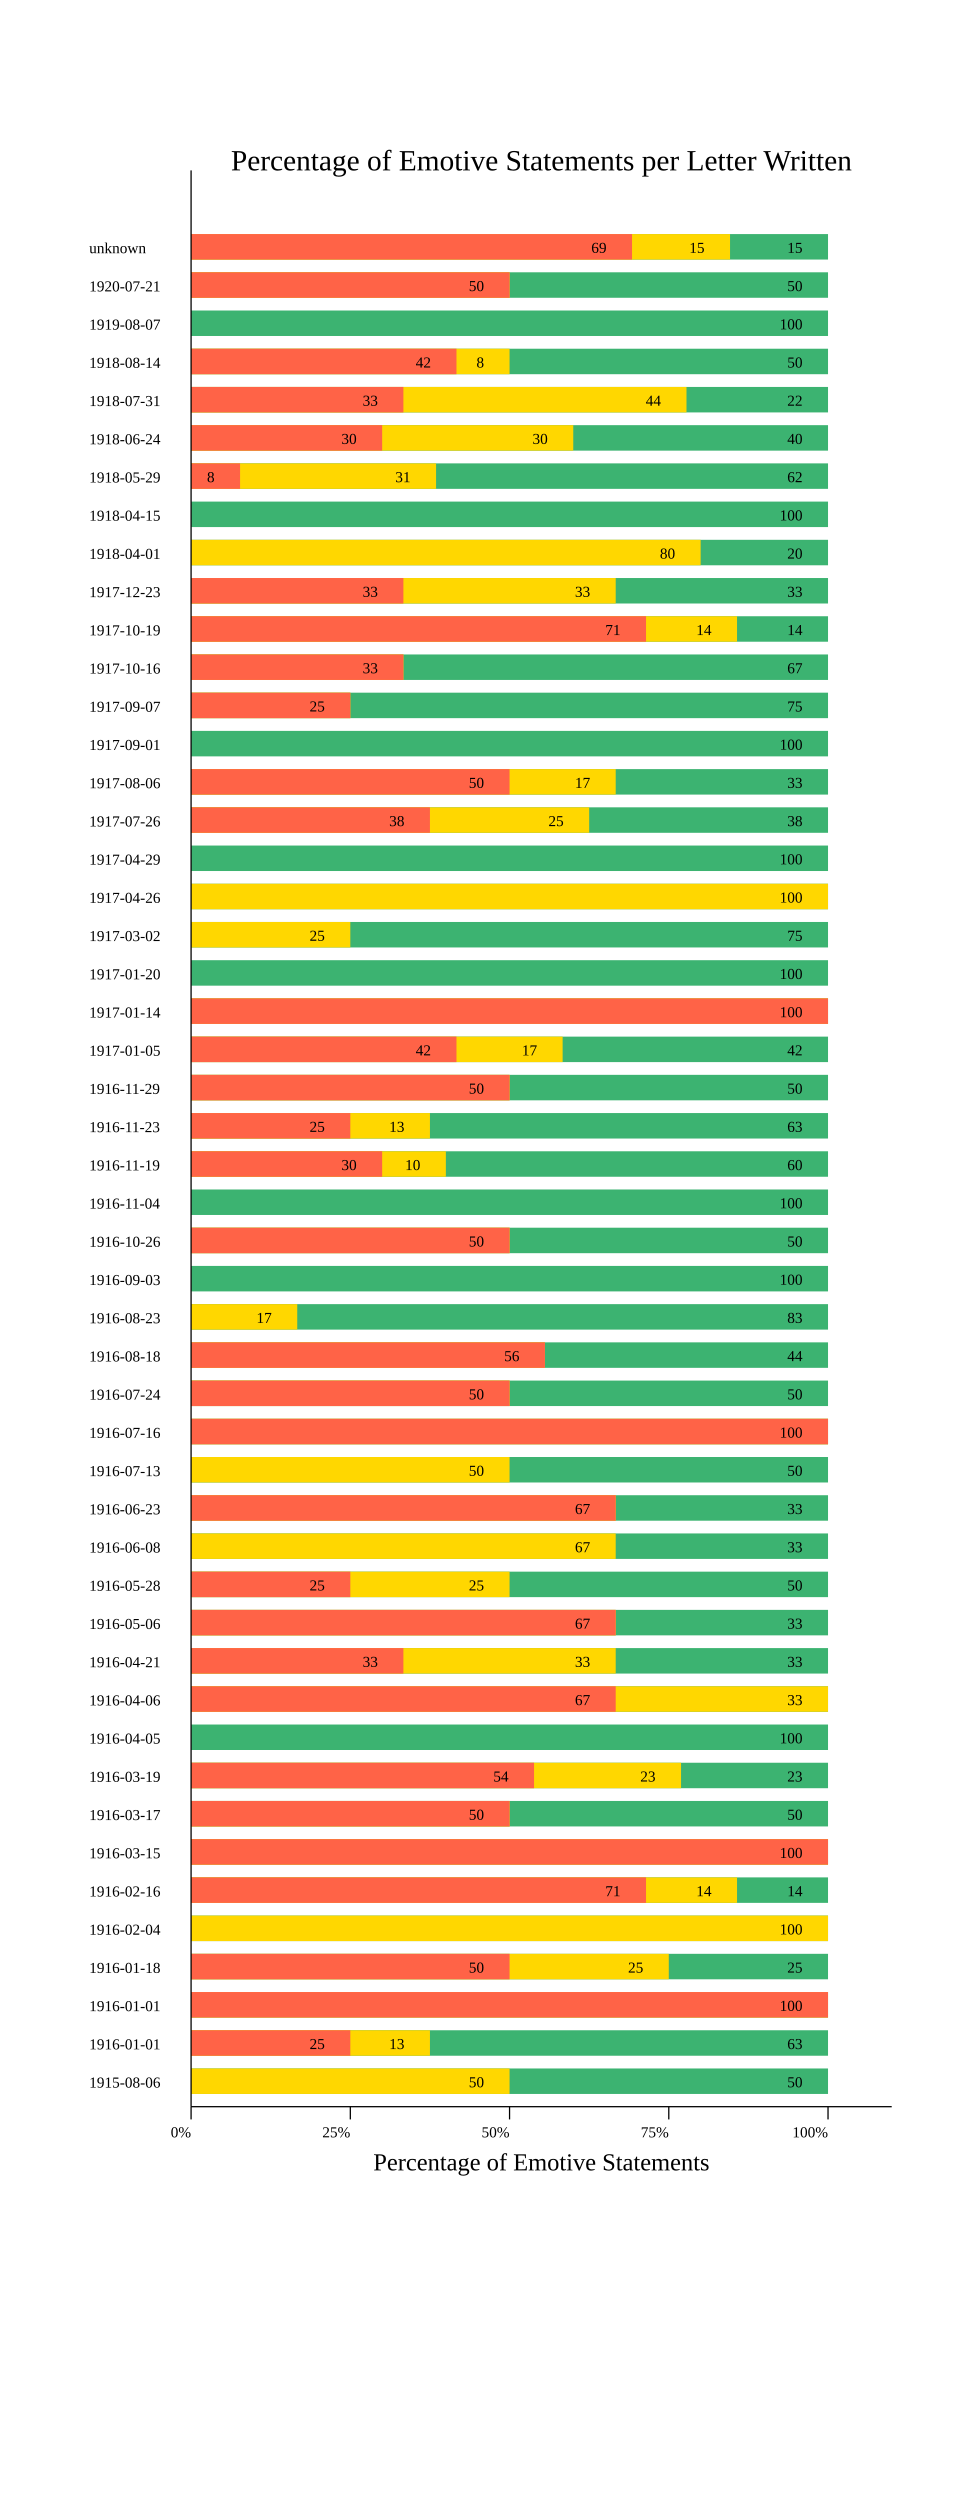
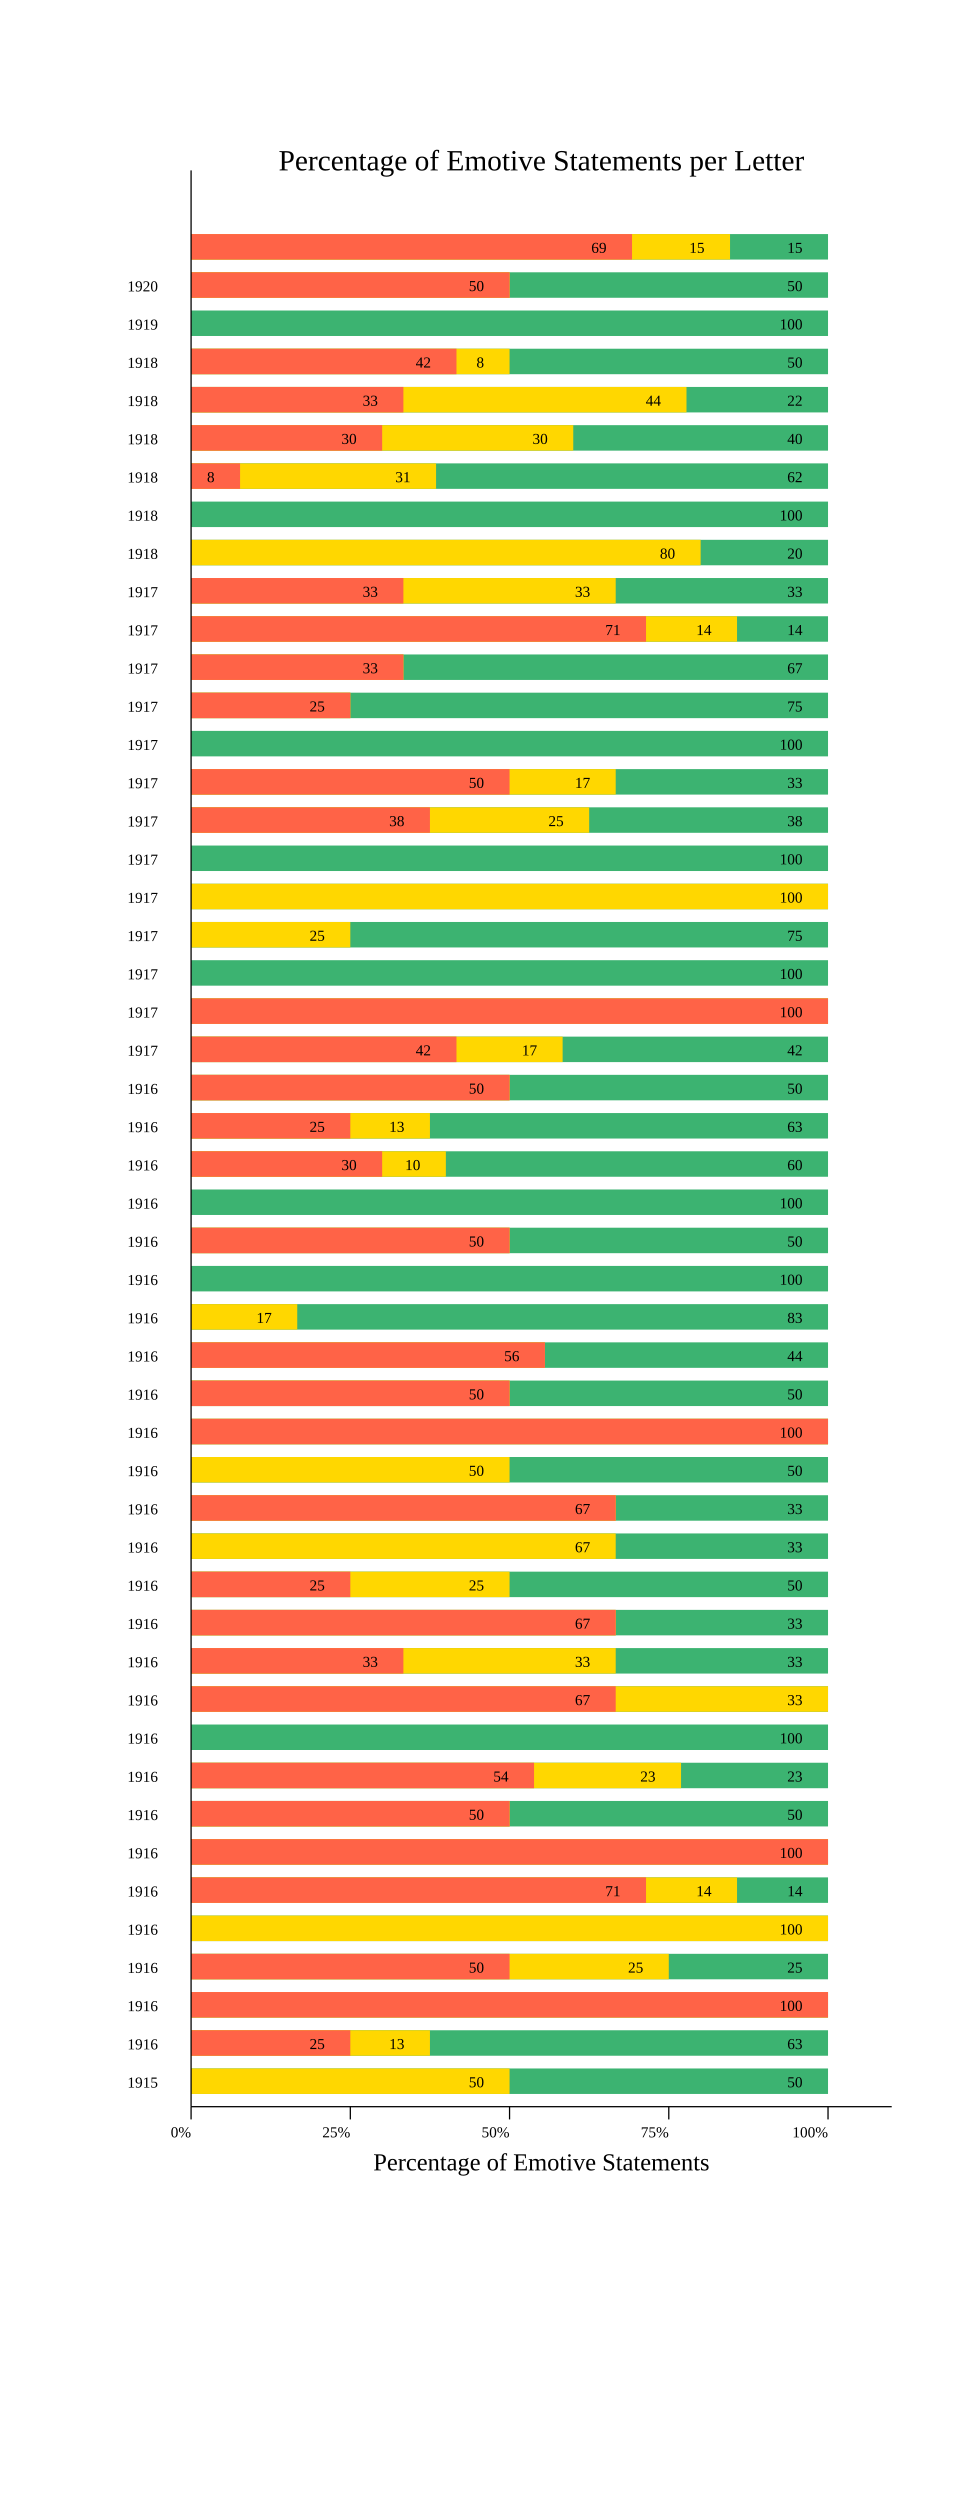
<svg xmlns="http://www.w3.org/2000/svg" height="1570" width="600" viewBox="-150, -1620, 750, 1895">
  <rect x=" 0" y="-30" width="500" height="20" opacity="1" fill="#3CB371" />
  <text x="480" y="-18" text-anchor="end" dominant-baseline="middle">50</text>
  <rect x=" 0" y="-30" width="250" height="20" opacity="1" fill="#FFD700" />
  <text x="230" y="-18" text-anchor="end" dominant-baseline="middle">50</text>
  <rect x=" 0" y="-30" width="0" height="20" opacity="1" fill="#FF6347" />
-   <text x="-80" y="-15" fill="black">1915-08-06</text>
+   <text x="-50" y="-15" fill="black">1915</text>
  <rect x=" 0" y="-60" width="500" height="20" opacity="1" fill="#3CB371" />
  <text x="480" y="-48" text-anchor="end" dominant-baseline="middle">63</text>
  <rect x=" 0" y="-60" width="187.5" height="20" opacity="1" fill="#FFD700" />
  <text x="167.5" y="-48" text-anchor="end" dominant-baseline="middle">13</text>
  <rect x=" 0" y="-60" width="125" height="20" opacity="1" fill="#FF6347" />
  <text x="105" y="-48" text-anchor="end" dominant-baseline="middle">25</text>
-   <text x="-80" y="-45" fill="black">1916-01-01</text>
+   <text x="-50" y="-45" fill="black">1916</text>
  <rect x=" 0" y="-90" width="500" height="20" opacity="1" fill="#3CB371" />
  <rect x=" 0" y="-90" width="500" height="20" opacity="1" fill="#FFD700" />
  <rect x=" 0" y="-90" width="500" height="20" opacity="1" fill="#FF6347" />
  <text x="480" y="-78" text-anchor="end" dominant-baseline="middle">100</text>
-   <text x="-80" y="-75" fill="black">1916-01-01</text>
+   <text x="-50" y="-75" fill="black">1916</text>
  <rect x=" 0" y="-120" width="500" height="20" opacity="1" fill="#3CB371" />
  <text x="480" y="-108" text-anchor="end" dominant-baseline="middle">25</text>
  <rect x=" 0" y="-120" width="375" height="20" opacity="1" fill="#FFD700" />
  <text x="355" y="-108" text-anchor="end" dominant-baseline="middle">25</text>
  <rect x=" 0" y="-120" width="250" height="20" opacity="1" fill="#FF6347" />
  <text x="230" y="-108" text-anchor="end" dominant-baseline="middle">50</text>
-   <text x="-80" y="-105" fill="black">1916-01-18</text>
+   <text x="-50" y="-105" fill="black">1916</text>
  <rect x=" 0" y="-150" width="500" height="20" opacity="1" fill="#3CB371" />
  <rect x=" 0" y="-150" width="500" height="20" opacity="1" fill="#FFD700" />
  <text x="480" y="-138" text-anchor="end" dominant-baseline="middle">100</text>
  <rect x=" 0" y="-150" width="0" height="20" opacity="1" fill="#FF6347" />
-   <text x="-80" y="-135" fill="black">1916-02-04</text>
+   <text x="-50" y="-135" fill="black">1916</text>
  <rect x=" 0" y="-180" width="500" height="20" opacity="1" fill="#3CB371" />
  <text x="480" y="-168" text-anchor="end" dominant-baseline="middle">14</text>
  <rect x=" 0" y="-180" width="428.571" height="20" opacity="1" fill="#FFD700" />
  <text x="408.571" y="-168" text-anchor="end" dominant-baseline="middle">14</text>
  <rect x=" 0" y="-180" width="357.143" height="20" opacity="1" fill="#FF6347" />
  <text x="337.143" y="-168" text-anchor="end" dominant-baseline="middle">71</text>
-   <text x="-80" y="-165" fill="black">1916-02-16</text>
+   <text x="-50" y="-165" fill="black">1916</text>
  <rect x=" 0" y="-210" width="500" height="20" opacity="1" fill="#3CB371" />
  <rect x=" 0" y="-210" width="500" height="20" opacity="1" fill="#FFD700" />
  <rect x=" 0" y="-210" width="500" height="20" opacity="1" fill="#FF6347" />
  <text x="480" y="-198" text-anchor="end" dominant-baseline="middle">100</text>
-   <text x="-80" y="-195" fill="black">1916-03-15</text>
+   <text x="-50" y="-195" fill="black">1916</text>
  <rect x=" 0" y="-240" width="500" height="20" opacity="1" fill="#3CB371" />
  <text x="480" y="-228" text-anchor="end" dominant-baseline="middle">50</text>
  <rect x=" 0" y="-240" width="250" height="20" opacity="1" fill="#FFD700" />
  <rect x=" 0" y="-240" width="250" height="20" opacity="1" fill="#FF6347" />
  <text x="230" y="-228" text-anchor="end" dominant-baseline="middle">50</text>
-   <text x="-80" y="-225" fill="black">1916-03-17</text>
+   <text x="-50" y="-225" fill="black">1916</text>
  <rect x=" 0" y="-270" width="500" height="20" opacity="1" fill="#3CB371" />
  <text x="480" y="-258" text-anchor="end" dominant-baseline="middle">23</text>
  <rect x=" 0" y="-270" width="384.615" height="20" opacity="1" fill="#FFD700" />
  <text x="364.615" y="-258" text-anchor="end" dominant-baseline="middle">23</text>
  <rect x=" 0" y="-270" width="269.231" height="20" opacity="1" fill="#FF6347" />
  <text x="249.231" y="-258" text-anchor="end" dominant-baseline="middle">54</text>
-   <text x="-80" y="-255" fill="black">1916-03-19</text>
+   <text x="-50" y="-255" fill="black">1916</text>
  <rect x=" 0" y="-300" width="500" height="20" opacity="1" fill="#3CB371" />
  <text x="480" y="-288" text-anchor="end" dominant-baseline="middle">100</text>
  <rect x=" 0" y="-300" width="0" height="20" opacity="1" fill="#FFD700" />
  <rect x=" 0" y="-300" width="0" height="20" opacity="1" fill="#FF6347" />
-   <text x="-80" y="-285" fill="black">1916-04-05</text>
+   <text x="-50" y="-285" fill="black">1916</text>
  <rect x=" 0" y="-330" width="500" height="20" opacity="1" fill="#3CB371" />
  <rect x=" 0" y="-330" width="500" height="20" opacity="1" fill="#FFD700" />
  <text x="480" y="-318" text-anchor="end" dominant-baseline="middle">33</text>
  <rect x=" 0" y="-330" width="333.333" height="20" opacity="1" fill="#FF6347" />
  <text x="313.333" y="-318" text-anchor="end" dominant-baseline="middle">67</text>
-   <text x="-80" y="-315" fill="black">1916-04-06</text>
+   <text x="-50" y="-315" fill="black">1916</text>
  <rect x=" 0" y="-360" width="500" height="20" opacity="1" fill="#3CB371" />
  <text x="480" y="-348" text-anchor="end" dominant-baseline="middle">33</text>
  <rect x=" 0" y="-360" width="333.333" height="20" opacity="1" fill="#FFD700" />
  <text x="313.333" y="-348" text-anchor="end" dominant-baseline="middle">33</text>
  <rect x=" 0" y="-360" width="166.667" height="20" opacity="1" fill="#FF6347" />
  <text x="146.667" y="-348" text-anchor="end" dominant-baseline="middle">33</text>
-   <text x="-80" y="-345" fill="black">1916-04-21</text>
+   <text x="-50" y="-345" fill="black">1916</text>
  <rect x=" 0" y="-390" width="500" height="20" opacity="1" fill="#3CB371" />
  <text x="480" y="-378" text-anchor="end" dominant-baseline="middle">33</text>
  <rect x=" 0" y="-390" width="333.333" height="20" opacity="1" fill="#FFD700" />
  <rect x=" 0" y="-390" width="333.333" height="20" opacity="1" fill="#FF6347" />
  <text x="313.333" y="-378" text-anchor="end" dominant-baseline="middle">67</text>
-   <text x="-80" y="-375" fill="black">1916-05-06</text>
+   <text x="-50" y="-375" fill="black">1916</text>
  <rect x=" 0" y="-420" width="500" height="20" opacity="1" fill="#3CB371" />
  <text x="480" y="-408" text-anchor="end" dominant-baseline="middle">50</text>
  <rect x=" 0" y="-420" width="250" height="20" opacity="1" fill="#FFD700" />
  <text x="230" y="-408" text-anchor="end" dominant-baseline="middle">25</text>
  <rect x=" 0" y="-420" width="125" height="20" opacity="1" fill="#FF6347" />
  <text x="105" y="-408" text-anchor="end" dominant-baseline="middle">25</text>
-   <text x="-80" y="-405" fill="black">1916-05-28</text>
+   <text x="-50" y="-405" fill="black">1916</text>
  <rect x=" 0" y="-450" width="500" height="20" opacity="1" fill="#3CB371" />
  <text x="480" y="-438" text-anchor="end" dominant-baseline="middle">33</text>
  <rect x=" 0" y="-450" width="333.333" height="20" opacity="1" fill="#FFD700" />
  <text x="313.333" y="-438" text-anchor="end" dominant-baseline="middle">67</text>
  <rect x=" 0" y="-450" width="0" height="20" opacity="1" fill="#FF6347" />
-   <text x="-80" y="-435" fill="black">1916-06-08</text>
+   <text x="-50" y="-435" fill="black">1916</text>
  <rect x=" 0" y="-480" width="500" height="20" opacity="1" fill="#3CB371" />
  <text x="480" y="-468" text-anchor="end" dominant-baseline="middle">33</text>
  <rect x=" 0" y="-480" width="333.333" height="20" opacity="1" fill="#FFD700" />
  <rect x=" 0" y="-480" width="333.333" height="20" opacity="1" fill="#FF6347" />
  <text x="313.333" y="-468" text-anchor="end" dominant-baseline="middle">67</text>
-   <text x="-80" y="-465" fill="black">1916-06-23</text>
+   <text x="-50" y="-465" fill="black">1916</text>
  <rect x=" 0" y="-510" width="500" height="20" opacity="1" fill="#3CB371" />
  <text x="480" y="-498" text-anchor="end" dominant-baseline="middle">50</text>
  <rect x=" 0" y="-510" width="250" height="20" opacity="1" fill="#FFD700" />
  <text x="230" y="-498" text-anchor="end" dominant-baseline="middle">50</text>
  <rect x=" 0" y="-510" width="0" height="20" opacity="1" fill="#FF6347" />
-   <text x="-80" y="-495" fill="black">1916-07-13</text>
+   <text x="-50" y="-495" fill="black">1916</text>
  <rect x=" 0" y="-540" width="500" height="20" opacity="1" fill="#3CB371" />
  <rect x=" 0" y="-540" width="500" height="20" opacity="1" fill="#FFD700" />
  <rect x=" 0" y="-540" width="500" height="20" opacity="1" fill="#FF6347" />
  <text x="480" y="-528" text-anchor="end" dominant-baseline="middle">100</text>
-   <text x="-80" y="-525" fill="black">1916-07-16</text>
+   <text x="-50" y="-525" fill="black">1916</text>
  <rect x=" 0" y="-570" width="500" height="20" opacity="1" fill="#3CB371" />
  <text x="480" y="-558" text-anchor="end" dominant-baseline="middle">50</text>
  <rect x=" 0" y="-570" width="250" height="20" opacity="1" fill="#FFD700" />
  <rect x=" 0" y="-570" width="250" height="20" opacity="1" fill="#FF6347" />
  <text x="230" y="-558" text-anchor="end" dominant-baseline="middle">50</text>
-   <text x="-80" y="-555" fill="black">1916-07-24</text>
+   <text x="-50" y="-555" fill="black">1916</text>
  <rect x=" 0" y="-600" width="500" height="20" opacity="1" fill="#3CB371" />
  <text x="480" y="-588" text-anchor="end" dominant-baseline="middle">44</text>
  <rect x=" 0" y="-600" width="277.778" height="20" opacity="1" fill="#FFD700" />
  <rect x=" 0" y="-600" width="277.778" height="20" opacity="1" fill="#FF6347" />
  <text x="257.778" y="-588" text-anchor="end" dominant-baseline="middle">56</text>
-   <text x="-80" y="-585" fill="black">1916-08-18</text>
+   <text x="-50" y="-585" fill="black">1916</text>
  <rect x=" 0" y="-630" width="500" height="20" opacity="1" fill="#3CB371" />
  <text x="480" y="-618" text-anchor="end" dominant-baseline="middle">83</text>
  <rect x=" 0" y="-630" width="83.333" height="20" opacity="1" fill="#FFD700" />
  <text x="63.333" y="-618" text-anchor="end" dominant-baseline="middle">17</text>
  <rect x=" 0" y="-630" width="0" height="20" opacity="1" fill="#FF6347" />
-   <text x="-80" y="-615" fill="black">1916-08-23</text>
+   <text x="-50" y="-615" fill="black">1916</text>
  <rect x=" 0" y="-660" width="500" height="20" opacity="1" fill="#3CB371" />
  <text x="480" y="-648" text-anchor="end" dominant-baseline="middle">100</text>
  <rect x=" 0" y="-660" width="0" height="20" opacity="1" fill="#FFD700" />
  <rect x=" 0" y="-660" width="0" height="20" opacity="1" fill="#FF6347" />
-   <text x="-80" y="-645" fill="black">1916-09-03</text>
+   <text x="-50" y="-645" fill="black">1916</text>
  <rect x=" 0" y="-690" width="500" height="20" opacity="1" fill="#3CB371" />
  <text x="480" y="-678" text-anchor="end" dominant-baseline="middle">50</text>
  <rect x=" 0" y="-690" width="250" height="20" opacity="1" fill="#FFD700" />
  <rect x=" 0" y="-690" width="250" height="20" opacity="1" fill="#FF6347" />
  <text x="230" y="-678" text-anchor="end" dominant-baseline="middle">50</text>
-   <text x="-80" y="-675" fill="black">1916-10-26</text>
+   <text x="-50" y="-675" fill="black">1916</text>
  <rect x=" 0" y="-720" width="500" height="20" opacity="1" fill="#3CB371" />
  <text x="480" y="-708" text-anchor="end" dominant-baseline="middle">100</text>
  <rect x=" 0" y="-720" width="0" height="20" opacity="1" fill="#FFD700" />
  <rect x=" 0" y="-720" width="0" height="20" opacity="1" fill="#FF6347" />
-   <text x="-80" y="-705" fill="black">1916-11-04</text>
+   <text x="-50" y="-705" fill="black">1916</text>
  <rect x=" 0" y="-750" width="500" height="20" opacity="1" fill="#3CB371" />
  <text x="480" y="-738" text-anchor="end" dominant-baseline="middle">60</text>
  <rect x=" 0" y="-750" width="200" height="20" opacity="1" fill="#FFD700" />
  <text x="180" y="-738" text-anchor="end" dominant-baseline="middle">10</text>
  <rect x=" 0" y="-750" width="150" height="20" opacity="1" fill="#FF6347" />
  <text x="130" y="-738" text-anchor="end" dominant-baseline="middle">30</text>
-   <text x="-80" y="-735" fill="black">1916-11-19</text>
+   <text x="-50" y="-735" fill="black">1916</text>
  <rect x=" 0" y="-780" width="500" height="20" opacity="1" fill="#3CB371" />
  <text x="480" y="-768" text-anchor="end" dominant-baseline="middle">63</text>
  <rect x=" 0" y="-780" width="187.5" height="20" opacity="1" fill="#FFD700" />
  <text x="167.5" y="-768" text-anchor="end" dominant-baseline="middle">13</text>
  <rect x=" 0" y="-780" width="125" height="20" opacity="1" fill="#FF6347" />
  <text x="105" y="-768" text-anchor="end" dominant-baseline="middle">25</text>
-   <text x="-80" y="-765" fill="black">1916-11-23</text>
+   <text x="-50" y="-765" fill="black">1916</text>
  <rect x=" 0" y="-810" width="500" height="20" opacity="1" fill="#3CB371" />
  <text x="480" y="-798" text-anchor="end" dominant-baseline="middle">50</text>
  <rect x=" 0" y="-810" width="250" height="20" opacity="1" fill="#FFD700" />
  <rect x=" 0" y="-810" width="250" height="20" opacity="1" fill="#FF6347" />
  <text x="230" y="-798" text-anchor="end" dominant-baseline="middle">50</text>
-   <text x="-80" y="-795" fill="black">1916-11-29</text>
+   <text x="-50" y="-795" fill="black">1916</text>
  <rect x=" 0" y="-840" width="500" height="20" opacity="1" fill="#3CB371" />
  <text x="480" y="-828" text-anchor="end" dominant-baseline="middle">42</text>
  <rect x=" 0" y="-840" width="291.667" height="20" opacity="1" fill="#FFD700" />
  <text x="271.667" y="-828" text-anchor="end" dominant-baseline="middle">17</text>
  <rect x=" 0" y="-840" width="208.333" height="20" opacity="1" fill="#FF6347" />
  <text x="188.333" y="-828" text-anchor="end" dominant-baseline="middle">42</text>
-   <text x="-80" y="-825" fill="black">1917-01-05</text>
+   <text x="-50" y="-825" fill="black">1917</text>
  <rect x=" 0" y="-870" width="500" height="20" opacity="1" fill="#3CB371" />
  <rect x=" 0" y="-870" width="500" height="20" opacity="1" fill="#FFD700" />
  <rect x=" 0" y="-870" width="500" height="20" opacity="1" fill="#FF6347" />
  <text x="480" y="-858" text-anchor="end" dominant-baseline="middle">100</text>
-   <text x="-80" y="-855" fill="black">1917-01-14</text>
+   <text x="-50" y="-855" fill="black">1917</text>
  <rect x=" 0" y="-900" width="500" height="20" opacity="1" fill="#3CB371" />
  <text x="480" y="-888" text-anchor="end" dominant-baseline="middle">100</text>
  <rect x=" 0" y="-900" width="0" height="20" opacity="1" fill="#FFD700" />
  <rect x=" 0" y="-900" width="0" height="20" opacity="1" fill="#FF6347" />
-   <text x="-80" y="-885" fill="black">1917-01-20</text>
+   <text x="-50" y="-885" fill="black">1917</text>
  <rect x=" 0" y="-930" width="500" height="20" opacity="1" fill="#3CB371" />
  <text x="480" y="-918" text-anchor="end" dominant-baseline="middle">75</text>
  <rect x=" 0" y="-930" width="125" height="20" opacity="1" fill="#FFD700" />
  <text x="105" y="-918" text-anchor="end" dominant-baseline="middle">25</text>
  <rect x=" 0" y="-930" width="0" height="20" opacity="1" fill="#FF6347" />
-   <text x="-80" y="-915" fill="black">1917-03-02</text>
+   <text x="-50" y="-915" fill="black">1917</text>
  <rect x=" 0" y="-960" width="500" height="20" opacity="1" fill="#3CB371" />
  <rect x=" 0" y="-960" width="500" height="20" opacity="1" fill="#FFD700" />
  <text x="480" y="-948" text-anchor="end" dominant-baseline="middle">100</text>
  <rect x=" 0" y="-960" width="0" height="20" opacity="1" fill="#FF6347" />
-   <text x="-80" y="-945" fill="black">1917-04-26</text>
+   <text x="-50" y="-945" fill="black">1917</text>
  <rect x=" 0" y="-990" width="500" height="20" opacity="1" fill="#3CB371" />
  <text x="480" y="-978" text-anchor="end" dominant-baseline="middle">100</text>
  <rect x=" 0" y="-990" width="0" height="20" opacity="1" fill="#FFD700" />
  <rect x=" 0" y="-990" width="0" height="20" opacity="1" fill="#FF6347" />
-   <text x="-80" y="-975" fill="black">1917-04-29</text>
+   <text x="-50" y="-975" fill="black">1917</text>
  <rect x=" 0" y="-1020" width="500" height="20" opacity="1" fill="#3CB371" />
  <text x="480" y="-1008" text-anchor="end" dominant-baseline="middle">38</text>
  <rect x=" 0" y="-1020" width="312.5" height="20" opacity="1" fill="#FFD700" />
  <text x="292.5" y="-1008" text-anchor="end" dominant-baseline="middle">25</text>
  <rect x=" 0" y="-1020" width="187.5" height="20" opacity="1" fill="#FF6347" />
  <text x="167.5" y="-1008" text-anchor="end" dominant-baseline="middle">38</text>
-   <text x="-80" y="-1005" fill="black">1917-07-26</text>
+   <text x="-50" y="-1005" fill="black">1917</text>
  <rect x=" 0" y="-1050" width="500" height="20" opacity="1" fill="#3CB371" />
  <text x="480" y="-1038" text-anchor="end" dominant-baseline="middle">33</text>
  <rect x=" 0" y="-1050" width="333.333" height="20" opacity="1" fill="#FFD700" />
  <text x="313.333" y="-1038" text-anchor="end" dominant-baseline="middle">17</text>
  <rect x=" 0" y="-1050" width="250" height="20" opacity="1" fill="#FF6347" />
  <text x="230" y="-1038" text-anchor="end" dominant-baseline="middle">50</text>
-   <text x="-80" y="-1035" fill="black">1917-08-06</text>
+   <text x="-50" y="-1035" fill="black">1917</text>
  <rect x=" 0" y="-1080" width="500" height="20" opacity="1" fill="#3CB371" />
  <text x="480" y="-1068" text-anchor="end" dominant-baseline="middle">100</text>
  <rect x=" 0" y="-1080" width="0" height="20" opacity="1" fill="#FFD700" />
  <rect x=" 0" y="-1080" width="0" height="20" opacity="1" fill="#FF6347" />
-   <text x="-80" y="-1065" fill="black">1917-09-01</text>
+   <text x="-50" y="-1065" fill="black">1917</text>
  <rect x=" 0" y="-1110" width="500" height="20" opacity="1" fill="#3CB371" />
  <text x="480" y="-1098" text-anchor="end" dominant-baseline="middle">75</text>
  <rect x=" 0" y="-1110" width="125" height="20" opacity="1" fill="#FFD700" />
  <rect x=" 0" y="-1110" width="125" height="20" opacity="1" fill="#FF6347" />
  <text x="105" y="-1098" text-anchor="end" dominant-baseline="middle">25</text>
-   <text x="-80" y="-1095" fill="black">1917-09-07</text>
+   <text x="-50" y="-1095" fill="black">1917</text>
  <rect x=" 0" y="-1140" width="500" height="20" opacity="1" fill="#3CB371" />
  <text x="480" y="-1128" text-anchor="end" dominant-baseline="middle">67</text>
  <rect x=" 0" y="-1140" width="166.667" height="20" opacity="1" fill="#FFD700" />
  <rect x=" 0" y="-1140" width="166.667" height="20" opacity="1" fill="#FF6347" />
  <text x="146.667" y="-1128" text-anchor="end" dominant-baseline="middle">33</text>
-   <text x="-80" y="-1125" fill="black">1917-10-16</text>
+   <text x="-50" y="-1125" fill="black">1917</text>
  <rect x=" 0" y="-1170" width="500" height="20" opacity="1" fill="#3CB371" />
  <text x="480" y="-1158" text-anchor="end" dominant-baseline="middle">14</text>
  <rect x=" 0" y="-1170" width="428.571" height="20" opacity="1" fill="#FFD700" />
  <text x="408.571" y="-1158" text-anchor="end" dominant-baseline="middle">14</text>
  <rect x=" 0" y="-1170" width="357.143" height="20" opacity="1" fill="#FF6347" />
  <text x="337.143" y="-1158" text-anchor="end" dominant-baseline="middle">71</text>
-   <text x="-80" y="-1155" fill="black">1917-10-19</text>
+   <text x="-50" y="-1155" fill="black">1917</text>
  <rect x=" 0" y="-1200" width="500" height="20" opacity="1" fill="#3CB371" />
  <text x="480" y="-1188" text-anchor="end" dominant-baseline="middle">33</text>
  <rect x=" 0" y="-1200" width="333.333" height="20" opacity="1" fill="#FFD700" />
  <text x="313.333" y="-1188" text-anchor="end" dominant-baseline="middle">33</text>
  <rect x=" 0" y="-1200" width="166.667" height="20" opacity="1" fill="#FF6347" />
  <text x="146.667" y="-1188" text-anchor="end" dominant-baseline="middle">33</text>
-   <text x="-80" y="-1185" fill="black">1917-12-23</text>
+   <text x="-50" y="-1185" fill="black">1917</text>
  <rect x=" 0" y="-1230" width="500" height="20" opacity="1" fill="#3CB371" />
  <text x="480" y="-1218" text-anchor="end" dominant-baseline="middle">20</text>
  <rect x=" 0" y="-1230" width="400" height="20" opacity="1" fill="#FFD700" />
  <text x="380" y="-1218" text-anchor="end" dominant-baseline="middle">80</text>
  <rect x=" 0" y="-1230" width="0" height="20" opacity="1" fill="#FF6347" />
-   <text x="-80" y="-1215" fill="black">1918-04-01</text>
+   <text x="-50" y="-1215" fill="black">1918</text>
  <rect x=" 0" y="-1260" width="500" height="20" opacity="1" fill="#3CB371" />
  <text x="480" y="-1248" text-anchor="end" dominant-baseline="middle">100</text>
  <rect x=" 0" y="-1260" width="0" height="20" opacity="1" fill="#FFD700" />
  <rect x=" 0" y="-1260" width="0" height="20" opacity="1" fill="#FF6347" />
-   <text x="-80" y="-1245" fill="black">1918-04-15</text>
+   <text x="-50" y="-1245" fill="black">1918</text>
  <rect x=" 0" y="-1290" width="500" height="20" opacity="1" fill="#3CB371" />
  <text x="480" y="-1278" text-anchor="end" dominant-baseline="middle">62</text>
  <rect x=" 0" y="-1290" width="192.308" height="20" opacity="1" fill="#FFD700" />
  <text x="172.308" y="-1278" text-anchor="end" dominant-baseline="middle">31</text>
  <rect x=" 0" y="-1290" width="38.462" height="20" opacity="1" fill="#FF6347" />
  <text x="18.462" y="-1278" text-anchor="end" dominant-baseline="middle">8</text>
-   <text x="-80" y="-1275" fill="black">1918-05-29</text>
+   <text x="-50" y="-1275" fill="black">1918</text>
  <rect x=" 0" y="-1320" width="500" height="20" opacity="1" fill="#3CB371" />
  <text x="480" y="-1308" text-anchor="end" dominant-baseline="middle">40</text>
  <rect x=" 0" y="-1320" width="300" height="20" opacity="1" fill="#FFD700" />
  <text x="280" y="-1308" text-anchor="end" dominant-baseline="middle">30</text>
  <rect x=" 0" y="-1320" width="150" height="20" opacity="1" fill="#FF6347" />
  <text x="130" y="-1308" text-anchor="end" dominant-baseline="middle">30</text>
-   <text x="-80" y="-1305" fill="black">1918-06-24</text>
+   <text x="-50" y="-1305" fill="black">1918</text>
  <rect x=" 0" y="-1350" width="500" height="20" opacity="1" fill="#3CB371" />
  <text x="480" y="-1338" text-anchor="end" dominant-baseline="middle">22</text>
  <rect x=" 0" y="-1350" width="388.889" height="20" opacity="1" fill="#FFD700" />
  <text x="368.889" y="-1338" text-anchor="end" dominant-baseline="middle">44</text>
  <rect x=" 0" y="-1350" width="166.667" height="20" opacity="1" fill="#FF6347" />
  <text x="146.667" y="-1338" text-anchor="end" dominant-baseline="middle">33</text>
-   <text x="-80" y="-1335" fill="black">1918-07-31</text>
+   <text x="-50" y="-1335" fill="black">1918</text>
  <rect x=" 0" y="-1380" width="500" height="20" opacity="1" fill="#3CB371" />
  <text x="480" y="-1368" text-anchor="end" dominant-baseline="middle">50</text>
  <rect x=" 0" y="-1380" width="250" height="20" opacity="1" fill="#FFD700" />
  <text x="230" y="-1368" text-anchor="end" dominant-baseline="middle">8</text>
  <rect x=" 0" y="-1380" width="208.333" height="20" opacity="1" fill="#FF6347" />
  <text x="188.333" y="-1368" text-anchor="end" dominant-baseline="middle">42</text>
-   <text x="-80" y="-1365" fill="black">1918-08-14</text>
+   <text x="-50" y="-1365" fill="black">1918</text>
  <rect x=" 0" y="-1410" width="500" height="20" opacity="1" fill="#3CB371" />
  <text x="480" y="-1398" text-anchor="end" dominant-baseline="middle">100</text>
  <rect x=" 0" y="-1410" width="0" height="20" opacity="1" fill="#FFD700" />
  <rect x=" 0" y="-1410" width="0" height="20" opacity="1" fill="#FF6347" />
-   <text x="-80" y="-1395" fill="black">1919-08-07</text>
+   <text x="-50" y="-1395" fill="black">1919</text>
  <rect x=" 0" y="-1440" width="500" height="20" opacity="1" fill="#3CB371" />
  <text x="480" y="-1428" text-anchor="end" dominant-baseline="middle">50</text>
  <rect x=" 0" y="-1440" width="250" height="20" opacity="1" fill="#FFD700" />
  <rect x=" 0" y="-1440" width="250" height="20" opacity="1" fill="#FF6347" />
  <text x="230" y="-1428" text-anchor="end" dominant-baseline="middle">50</text>
-   <text x="-80" y="-1425" fill="black">1920-07-21</text>
+   <text x="-50" y="-1425" fill="black">1920</text>
  <rect x=" 0" y="-1470" width="500" height="20" opacity="1" fill="#3CB371" />
  <text x="480" y="-1458" text-anchor="end" dominant-baseline="middle">15</text>
  <rect x=" 0" y="-1470" width="423.077" height="20" opacity="1" fill="#FFD700" />
  <text x="403.077" y="-1458" text-anchor="end" dominant-baseline="middle">15</text>
  <rect x=" 0" y="-1470" width="346.154" height="20" opacity="1" fill="#FF6347" />
  <text x="326.154" y="-1458" text-anchor="end" dominant-baseline="middle">69</text>
-   <text x="-80" y="-1455" fill="black">unknown</text>
+   <text x="-50" y="-1455" fill="black" />
  <line x1="0" y1="0" x2="0" y2="-1520" stroke="black" />
  <line x1="0" y1="0" x2="550" y2="0" stroke="black" />
  <line x1="0" y1="0" x2="0" y2="10" stroke="black" />
  <text x="0" y="20" text-anchor="end" dominant-baseline="central">0%</text>
  <line x1="125" y1="0" x2="125" y2="10" stroke="black" />
  <text x="125" y="20" text-anchor="end" dominant-baseline="central">25%</text>
  <line x1="250" y1="0" x2="250" y2="10" stroke="black" />
  <text x="250" y="20" text-anchor="end" dominant-baseline="central">50%</text>
  <line x1="375" y1="0" x2="375" y2="10" stroke="black" />
  <text x="375" y="20" text-anchor="end" dominant-baseline="central">75%</text>
  <line x1="500" y1="0" x2="500" y2="10" stroke="black" />
  <text x="500" y="20" text-anchor="end" dominant-baseline="central">100%</text>
  <text x="275" y="50" text-anchor="middle" font-size="large">Percentage of Emotive Statements </text>
-   <text x="275" y="-1520" text-anchor="middle" font-size="x-large">Percentage of Emotive Statements per Letter Written</text>
+   <text x="275" y="-1520" text-anchor="middle" font-size="x-large">Percentage of Emotive Statements per Letter</text>
</svg>
